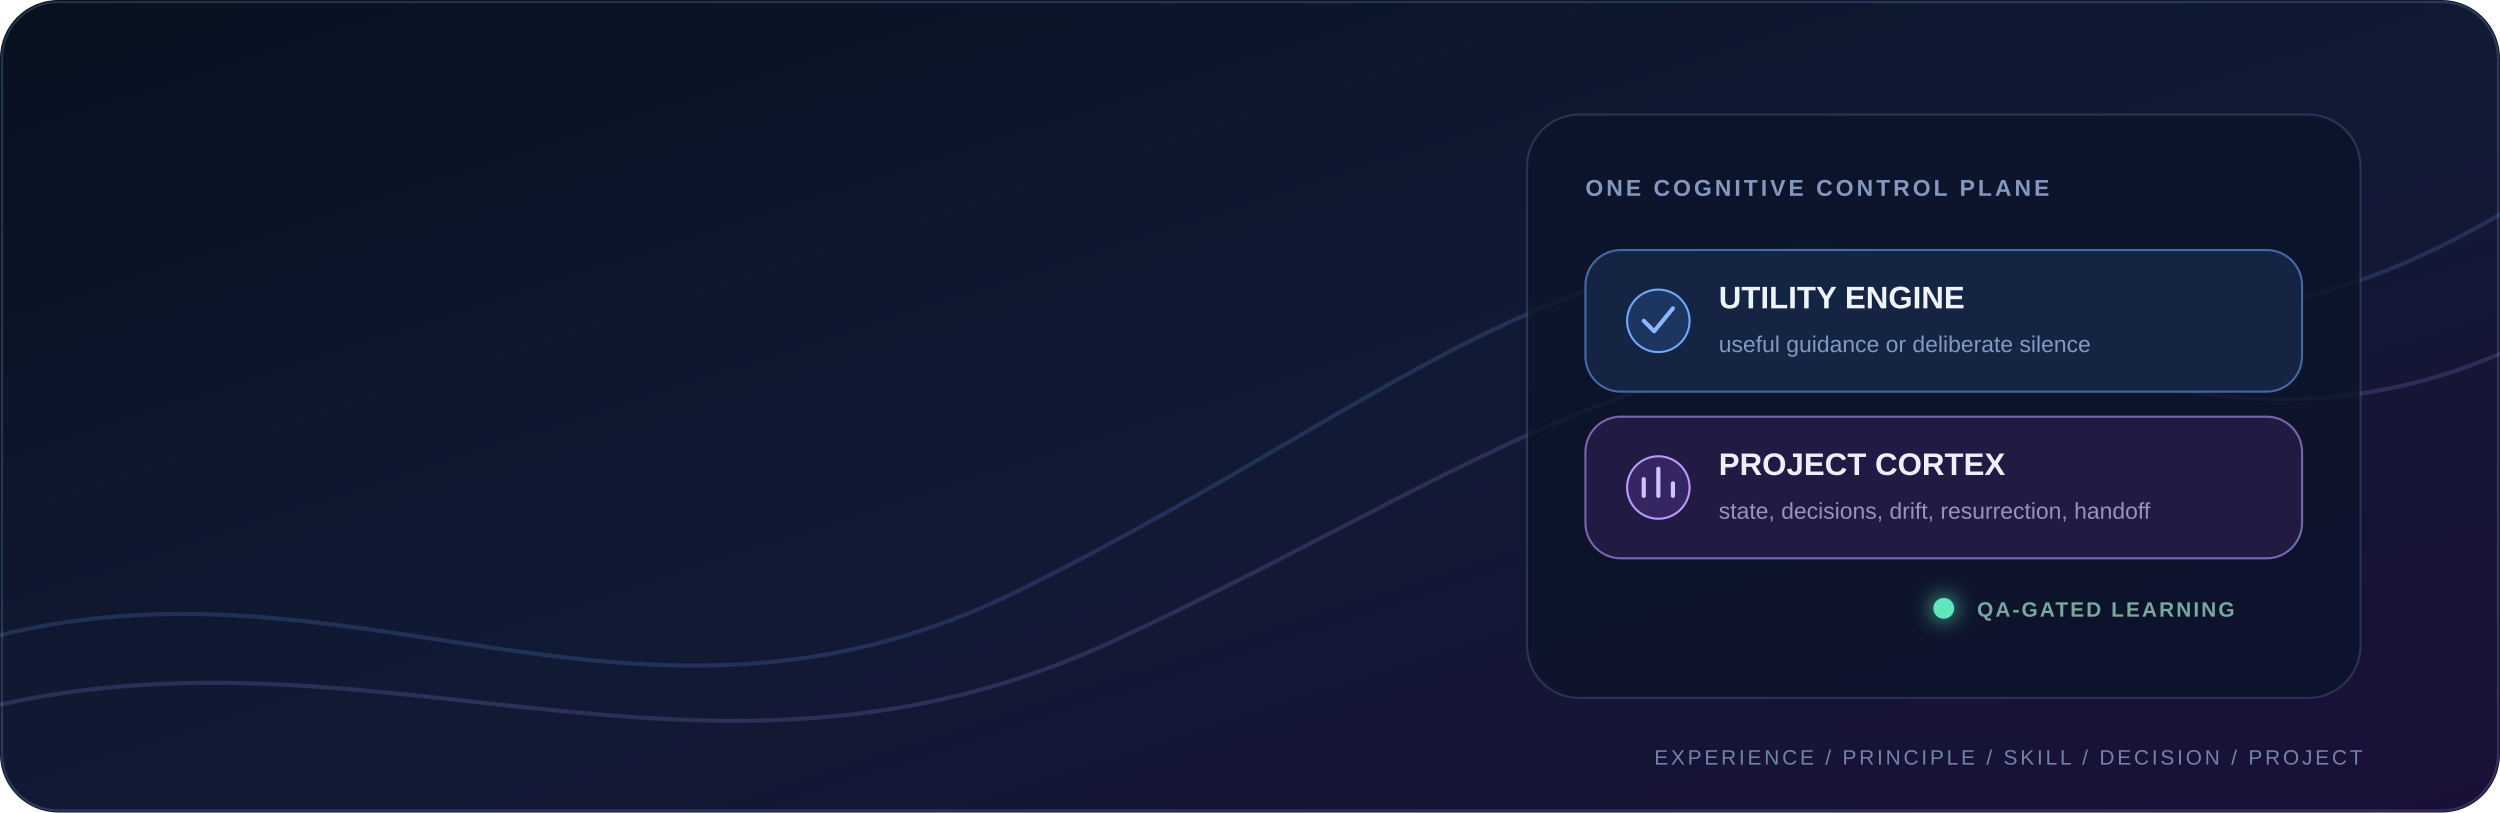
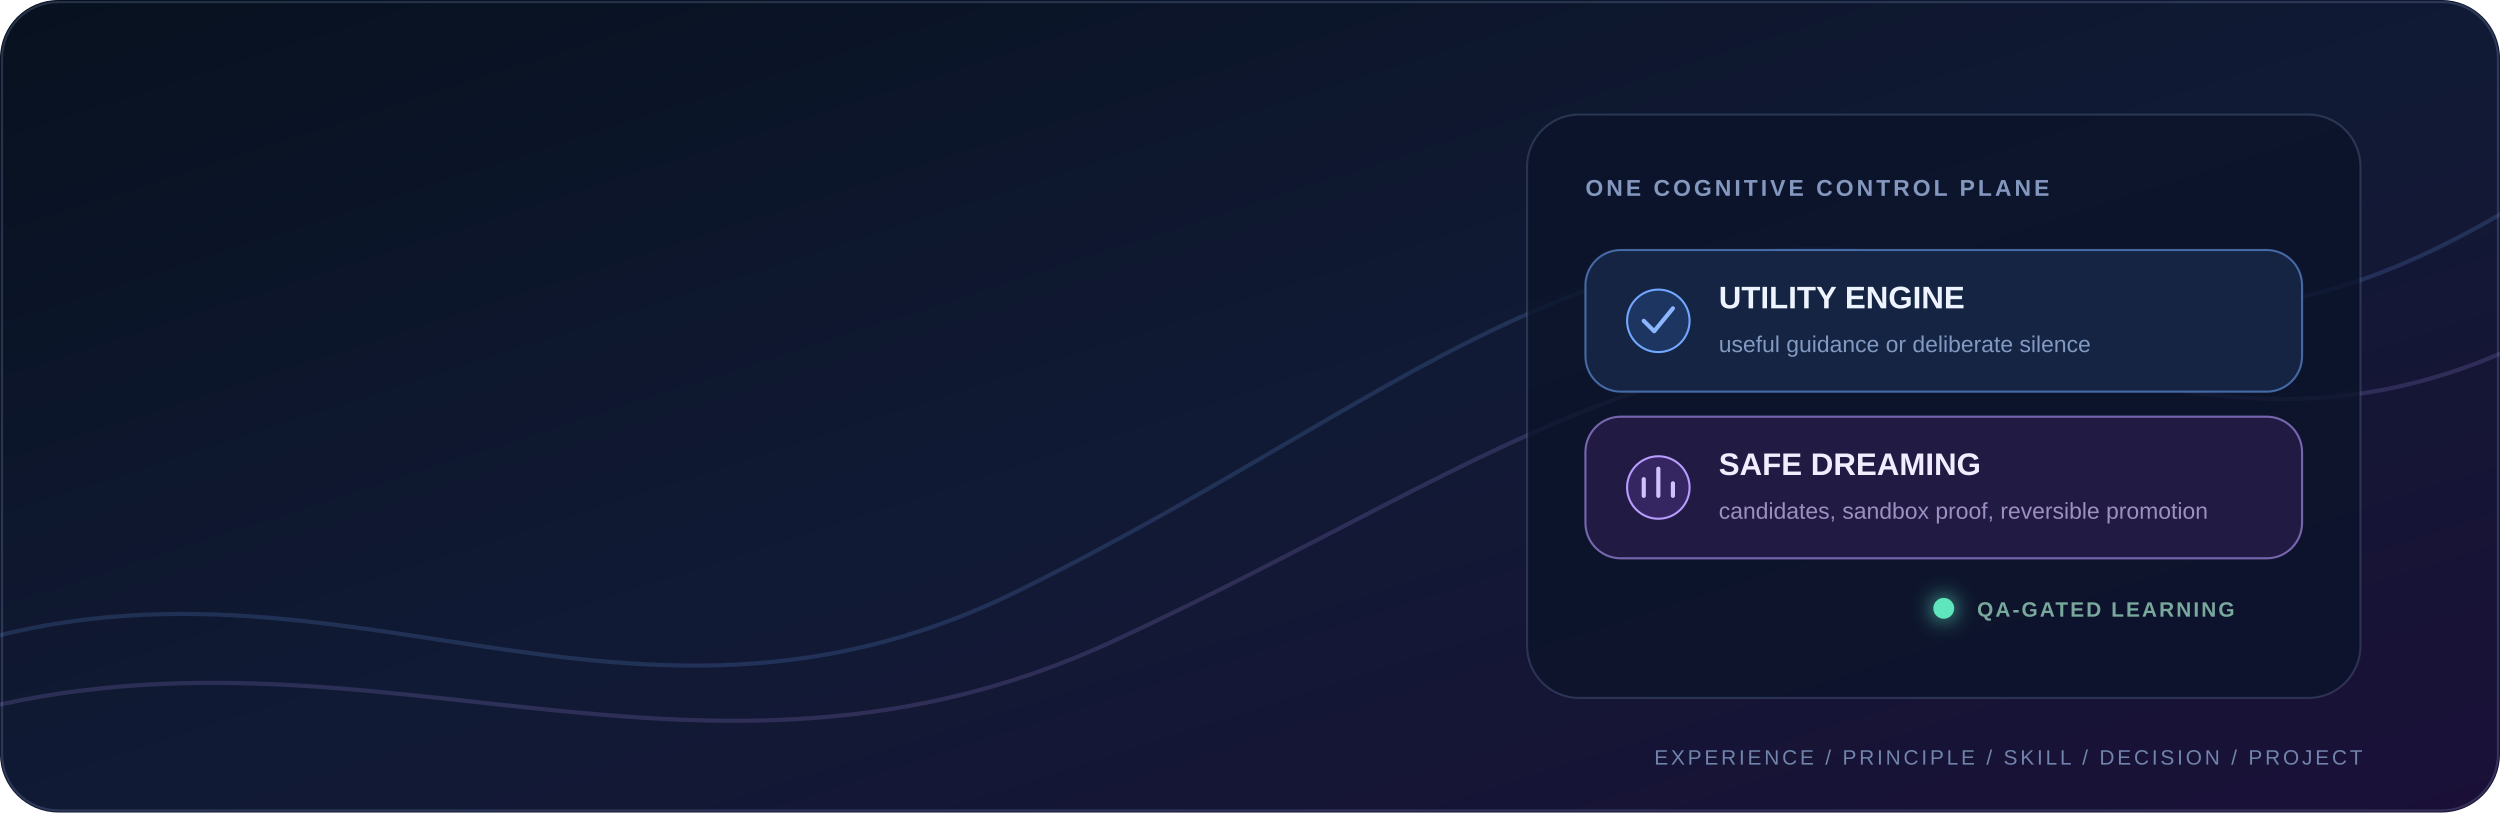
<svg xmlns="http://www.w3.org/2000/svg" viewBox="0 0 1200 390" width="1200" height="390" role="img" aria-labelledby="title desc">
  <defs>
    <linearGradient id="bg" x1="0" y1="0" x2="1" y2="1">
      <stop stop-color="#07111f" />
      <stop offset=".52" stop-color="#111a35" />
      <stop offset="1" stop-color="#1a1037" />
    </linearGradient>
    <linearGradient id="brand" x1="0" y1="0" x2="1" y2="0">
      <stop stop-color="#6ea8ff" />
      <stop offset=".5" stop-color="#b79cff" />
      <stop offset="1" stop-color="#5ce2bd" />
    </linearGradient>
    <filter id="glow" x="-100%" y="-100%" width="300%" height="300%">
      <feGaussianBlur stdDeviation="5" result="b" />
      <feMerge>
        <feMergeNode in="b" />
        <feMergeNode in="SourceGraphic" />
      </feMerge>
    </filter>
    <style>
      text { font-family: "Segoe UI", "Helvetica Neue", Arial, sans-serif; }
      @keyframes fade { from { opacity:0; transform:translateY(8px) } to { opacity:1; transform:translateY(0) } }
      @keyframes breathe { 0%,100% { opacity:.35 } 50% { opacity:1 } }
      @keyframes drift { from { transform:translateX(-220px) } to { transform:translateX(1320px) } }
      .fade { opacity:0; animation:fade .7s ease-out forwards }
      .d1 { animation-delay:.12s } .d2 { animation-delay:.24s } .d3 { animation-delay:.36s }
      .breathe { animation:breathe 2.8s ease-in-out infinite }
      .drift { animation:drift 8s linear infinite }
    </style>
  </defs>
  <rect width="1200" height="390" rx="28" fill="url(#bg)" />
  <rect x="1" y="1" width="1198" height="388" rx="27" fill="none" stroke="#9db5e4" stroke-opacity=".2" />
  <g opacity=".17" fill="none">
    <path d="M-70 330C140 230 285 385 490 283C690 184 776 77 984 137C1096 170 1175 124 1275 54" stroke="#72a7ff" stroke-width="2" />
    <path d="M-70 360C150 270 320 408 536 307C729 217 817 132 1021 182C1128 208 1200 178 1275 128" stroke="#b89cff" stroke-width="2" />
  </g>
  <rect class="drift" x="-250" width="180" height="390" fill="url(#brand)" opacity=".025" transform="skewX(-18)" />
  <g class="fade">
    <rect x="66" y="49" width="284" height="34" rx="17" fill="#142443" stroke="#72a7ff" stroke-opacity=".55" />
    <circle class="breathe" cx="88" cy="66" r="5" fill="#61e6bd" filter="url(#glow)" />
-     <text x="103" y="71" fill="#dce8ff" font-size="12" font-weight="700" letter-spacing="1.35">BETA 2.4 / LOCAL / PROVIDER-FREE</text>
+     <text x="103" y="71" fill="#dce8ff" font-size="12" font-weight="700" letter-spacing="1.35">BETA 2.5 / LOCAL / EVIDENCE-GATED</text>
  </g>
  <text class="fade d1" x="64" y="158" fill="#f6f8ff" font-size="70" font-weight="800" letter-spacing="-2.5">MemCoder</text>
-   <text class="fade d2" x="68" y="204" fill="#d0dcf3" font-size="24" font-weight="600">Cognition that knows when to speak.</text>
-   <text class="fade d2" x="68" y="241" fill="#93a8ce" font-size="18">Verified memory. Safe transfer. Autopilot with proof.</text>
+   <text class="fade d2" x="68" y="204" fill="#d0dcf3" font-size="24" font-weight="600">Cognition that earns its memory.</text>
+   <text class="fade d2" x="68" y="241" fill="#93a8ce" font-size="18">Verified context. Safe transfer. Dreaming with proof.</text>
  <g class="fade d3">
    <rect x="68" y="283" width="150" height="39" rx="12" fill="#12243f" stroke="#72a7ff" stroke-opacity=".55" />
    <text x="143" y="307" text-anchor="middle" fill="#dce9ff" font-size="12" font-weight="700">RETRIEVE</text>
    <path d="M225 302H257" stroke="#536c9b" stroke-width="2" stroke-dasharray="4 5" />
    <rect x="264" y="283" width="150" height="39" rx="12" fill="#211b43" stroke="#b89cff" stroke-opacity=".65" />
    <text x="339" y="307" text-anchor="middle" fill="#eee8ff" font-size="12" font-weight="700">DECIDE</text>
    <path d="M421 302H453" stroke="#536c9b" stroke-width="2" stroke-dasharray="4 5" />
    <rect x="460" y="283" width="150" height="39" rx="12" fill="#113b37" stroke="#61e6bd" stroke-opacity=".7" />
    <text x="535" y="307" text-anchor="middle" fill="#d8fff2" font-size="12" font-weight="700">CONTINUE</text>
  </g>
  <g transform="translate(733 55)">
    <rect width="400" height="280" rx="25" fill="#0b1429" fill-opacity=".78" stroke="#8298c7" stroke-opacity=".24" />
    <text x="28" y="39" fill="#8498bf" font-size="11" font-weight="700" letter-spacing="1.45">ONE COGNITIVE CONTROL PLANE</text>
    <g transform="translate(28 65)">
      <rect width="344" height="68" rx="17" fill="#142442" stroke="#72a7ff" stroke-opacity=".55" />
      <circle cx="35" cy="34" r="15" fill="#1d3561" stroke="#72a7ff" />
      <path d="M28 34L33 39L42 28" fill="none" stroke="#8bb7ff" stroke-width="2" stroke-linecap="round" stroke-linejoin="round" />
      <text x="64" y="28" fill="#edf4ff" font-size="15" font-weight="700">UTILITY ENGINE</text>
      <text x="64" y="49" fill="#8299c2" font-size="11">useful guidance or deliberate silence</text>
    </g>
    <g transform="translate(28 145)">
      <rect width="344" height="68" rx="17" fill="#211b43" stroke="#b89cff" stroke-opacity=".6" />
      <circle cx="35" cy="34" r="15" fill="#352661" stroke="#b89cff" />
      <path d="M28 38V30M35 38V25M42 38V32" stroke="#d2c1ff" stroke-width="2" stroke-linecap="round" />
-       <text x="64" y="28" fill="#f1edff" font-size="15" font-weight="700">PROJECT CORTEX</text>
-       <text x="64" y="49" fill="#9d8fc1" font-size="11">state, decisions, drift, resurrection, handoff</text>
+       <text x="64" y="28" fill="#f1edff" font-size="15" font-weight="700">SAFE DREAMING</text>
+       <text x="64" y="49" fill="#9d8fc1" font-size="11">candidates, sandbox proof, reversible promotion</text>
    </g>
    <path d="M200 133V145" stroke="url(#brand)" stroke-width="2" stroke-dasharray="3 4" />
    <circle class="breathe" cx="200" cy="237" r="5" fill="#61e6bd" filter="url(#glow)" />
    <text x="216" y="241" fill="#79a99d" font-size="10" font-weight="700" letter-spacing="1">QA-GATED LEARNING</text>
  </g>
  <text x="1134" y="367" text-anchor="end" fill="#7084ac" font-size="10" letter-spacing="1.35">EXPERIENCE / PRINCIPLE / SKILL / DECISION / PROJECT</text>
</svg>
